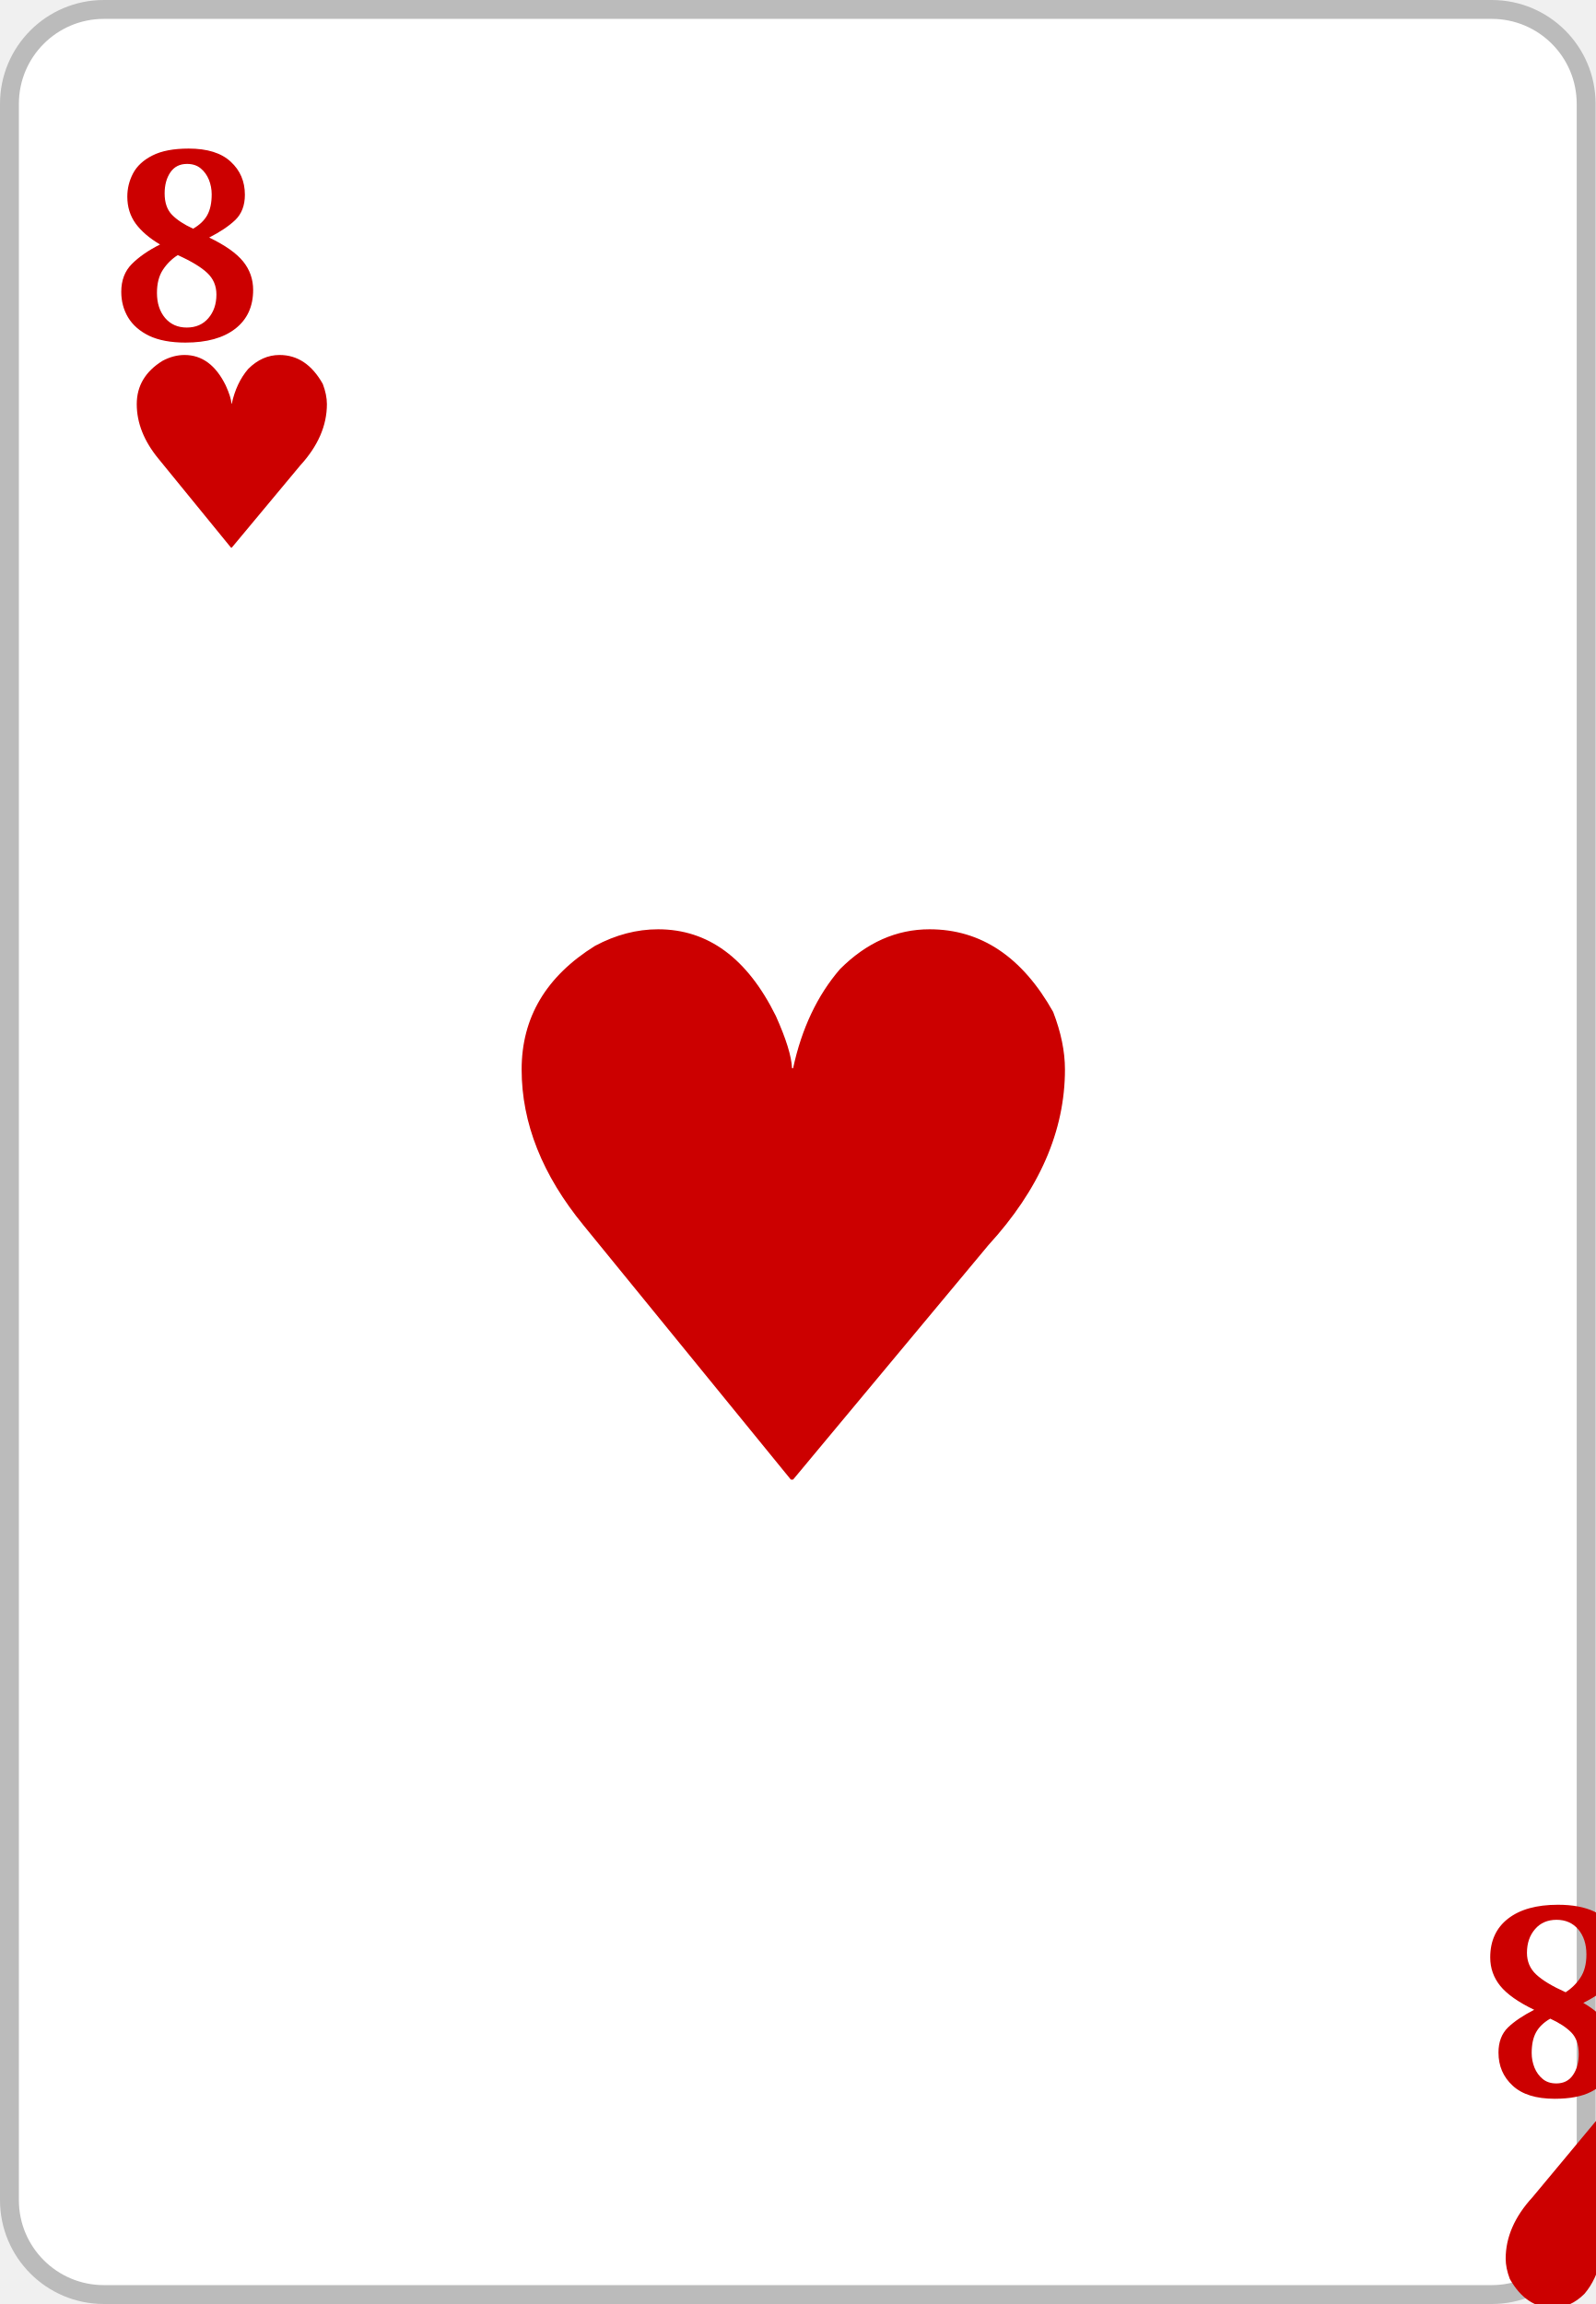
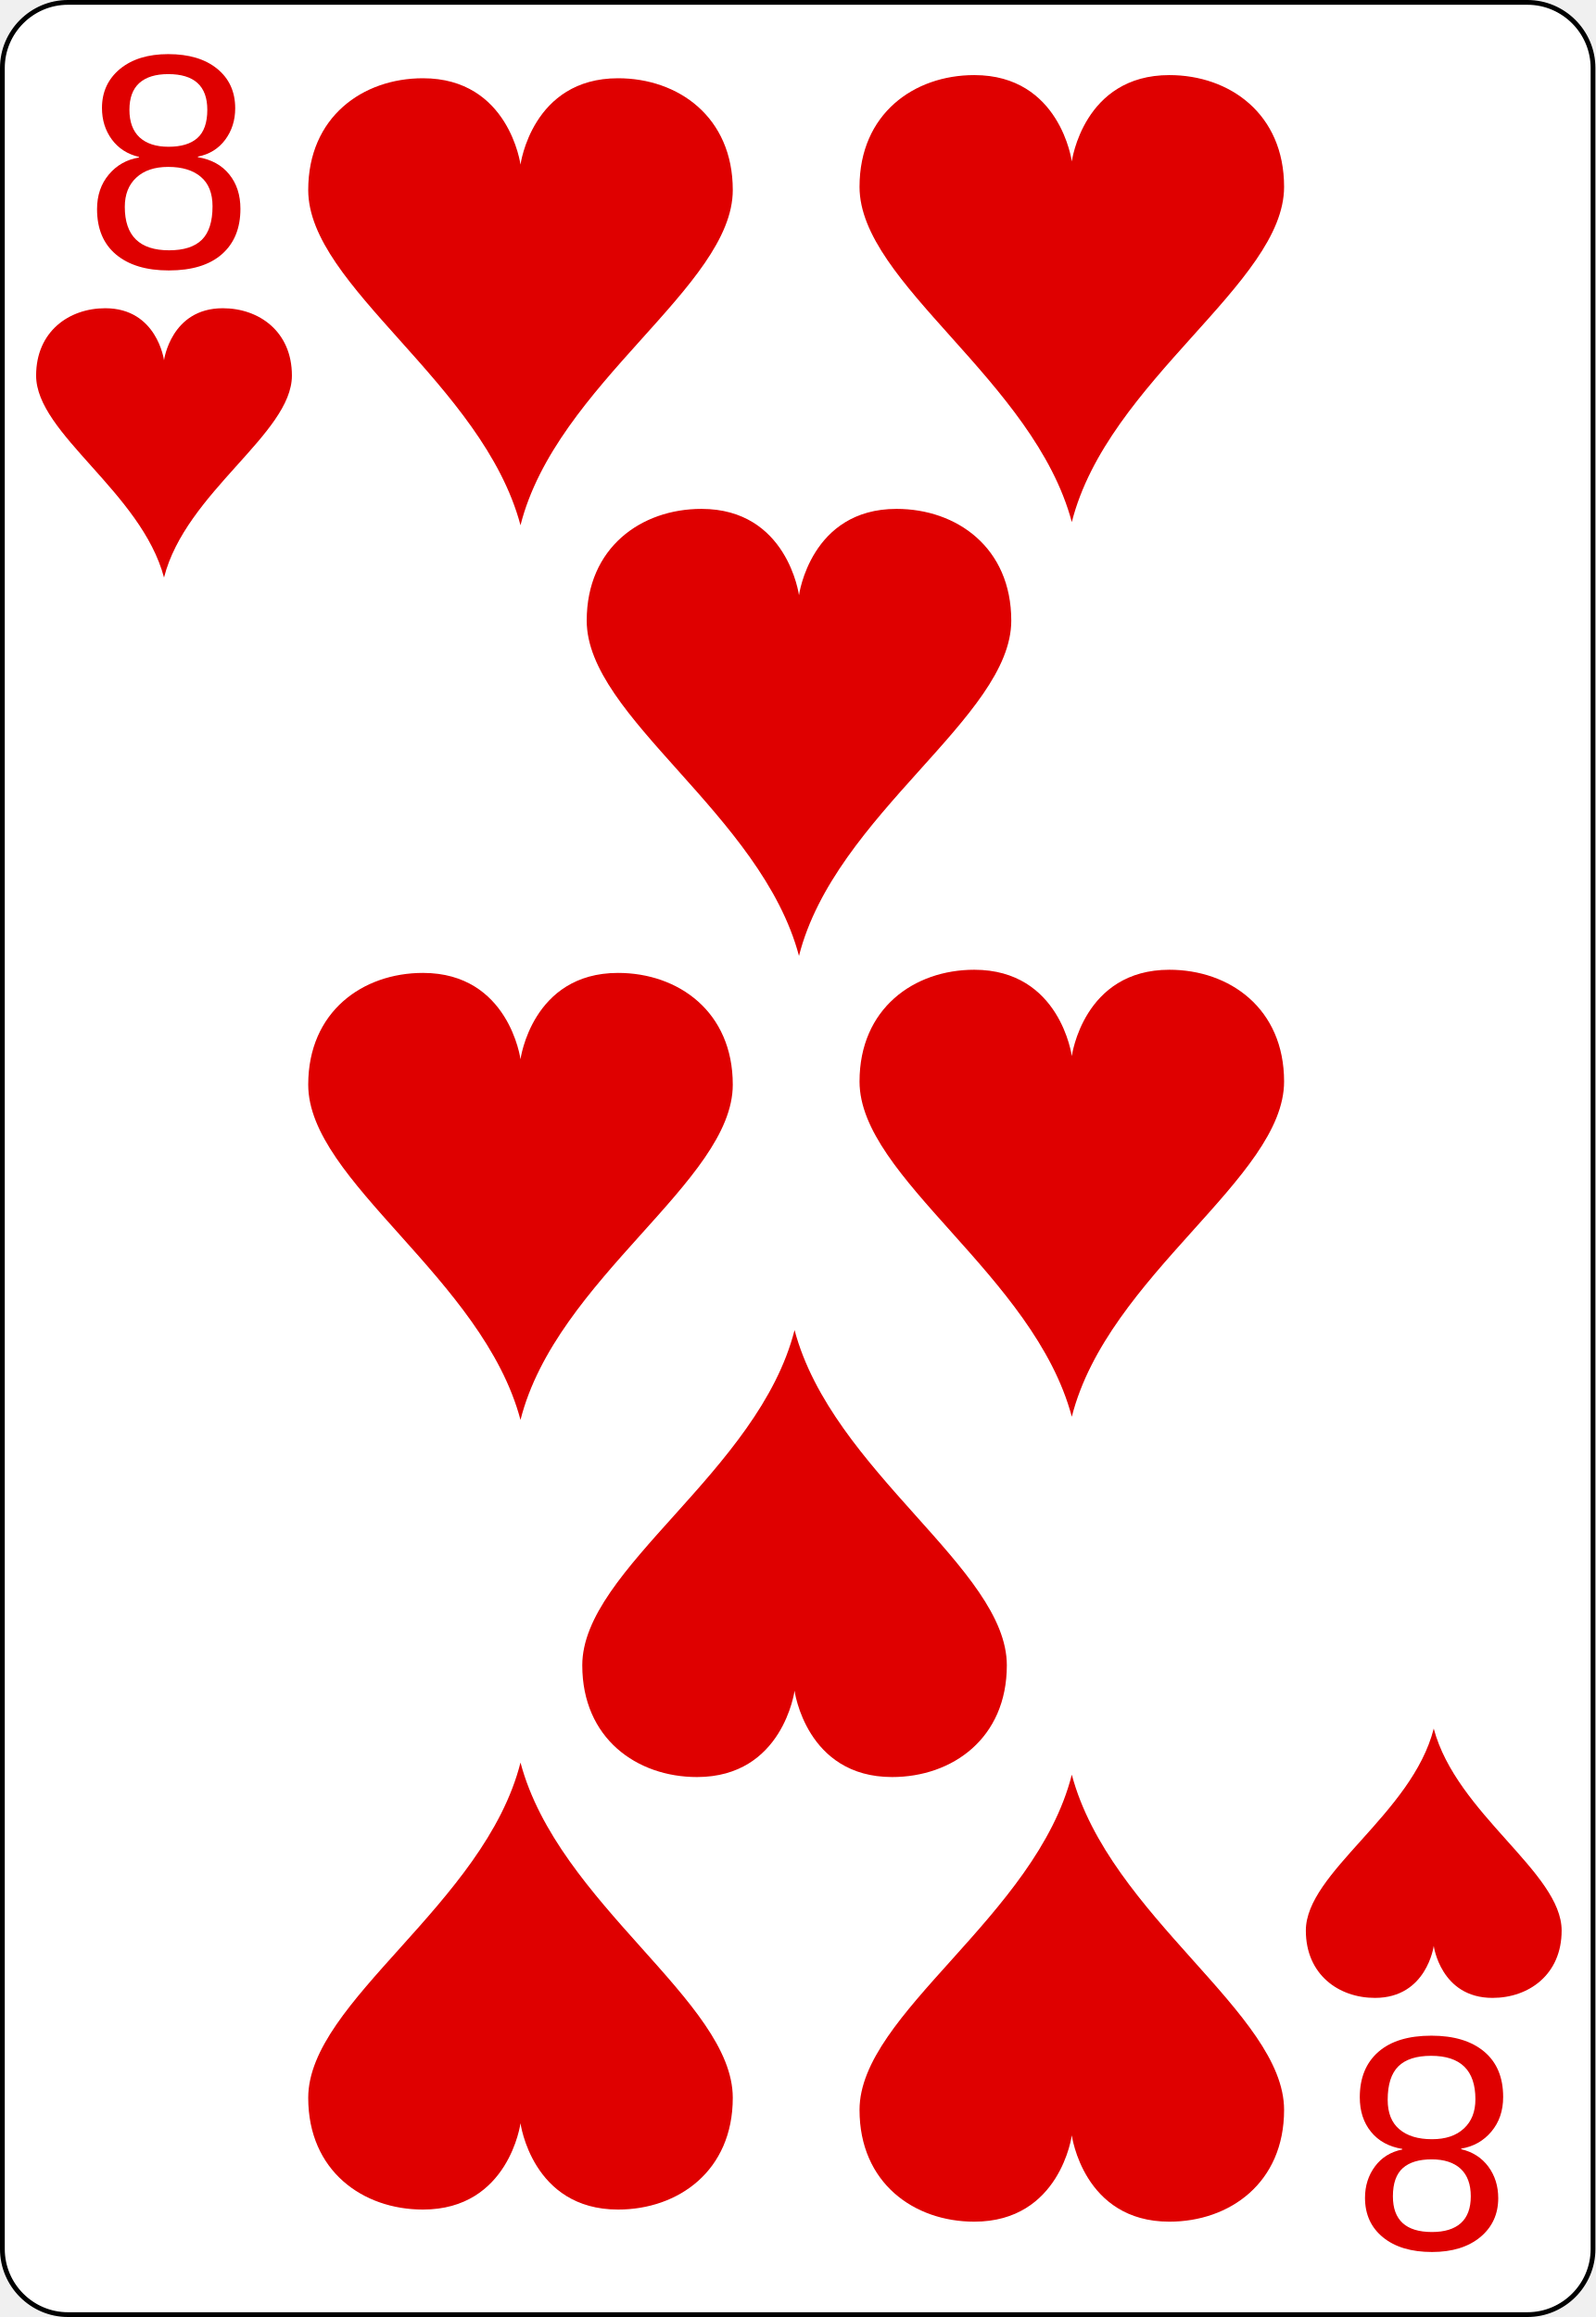
- <svg xmlns="http://www.w3.org/2000/svg" viewBox="0 0 169 244">
-   <rect x="1" y="1" width="167" height="242" rx="10" ry="10" fill="white" stroke="#bbb" stroke-width="2" />
-   <text x="12" y="36" font-family="Georgia,serif" font-size="28" font-weight="bold" fill="#cc0000">8</text>
-   <text x="12" y="58" font-family="Georgia,serif" font-size="28" fill="#cc0000">♥</text>
-   <text x="84" y="134" font-family="Georgia,serif" font-size="80" text-anchor="middle" dominant-baseline="middle" fill="#cc0000">♥</text>
-   <text x="157" y="202" font-family="Georgia,serif" font-size="28" font-weight="bold" fill="#cc0000" text-anchor="end" transform="rotate(180,157,202)">8</text>
-   <text x="157" y="224" font-family="Georgia,serif" font-size="28" fill="#cc0000" text-anchor="end" transform="rotate(180,157,224)">♥</text>
+ <svg xmlns="http://www.w3.org/2000/svg" xmlns:xlink="http://www.w3.org/1999/xlink" width="167.087pt" height="242.667pt" viewBox="0 0 167.087 242.667" xml:space="preserve" id="svg2" version="1.1">
+   <defs id="defs41">
+     <radialGradient xlink:href="#linearGradient3773" id="radialGradient3781" cx="-0.158" cy="-8.835" fx="-0.158" fy="-8.835" r="8" gradientTransform="matrix(-1.584269,-0.02349808,0.03071979,-2.477574,-0.2485638,-26.71351)" gradientUnits="userSpaceOnUse" />
+     <linearGradient id="linearGradient3773">
+       <stop style="stop-color:#000000;stop-opacity:1;" offset="0" id="stop3775" />
+       <stop style="stop-color:#000000;stop-opacity:0.649;" offset="1" id="stop3777" />
+     </linearGradient>
+     <radialGradient xlink:href="#linearGradient3773" id="radialGradient3957" cx="-0.158" cy="-8.835" fx="-0.158" fy="-8.835" r="8" gradientTransform="matrix(-1.584269,-0.02349808,0.03071979,-2.477574,-0.2485638,-26.71351)" gradientUnits="userSpaceOnUse" />
+     <linearGradient id="linearGradient3959">
+       <stop style="stop-color:#000000;stop-opacity:1;" offset="0" id="stop3961" />
+       <stop style="stop-color:#000000;stop-opacity:0.649;" offset="1" id="stop3963" />
+     </linearGradient>
+     <radialGradient r="81.903" fy="509.476" fx="168.025" cy="509.476" cx="168.025" gradientTransform="matrix(1.25656,-0.7774064,0.3366382,0.5361257,-221.2021,359.2426)" gradientUnits="userSpaceOnUse" id="radialGradient3975" xlink:href="#linearGradient3784-4" />
+     <linearGradient id="linearGradient3784-4">
+       <stop style="stop-color:#ffffff;stop-opacity:0.435;" offset="0" id="stop3786-8" />
+       <stop style="stop-color:#000000;stop-opacity:0;" offset="1" id="stop3788-6" />
+     </linearGradient>
+     <radialGradient xlink:href="#linearGradient3784-4-5" id="radialGradient3929" gradientUnits="userSpaceOnUse" gradientTransform="matrix(1.25656,-0.7774064,0.3366382,0.5361257,-221.2021,359.2426)" cx="168.025" cy="509.476" fx="168.025" fy="509.476" r="81.903" />
+     <linearGradient id="linearGradient3784-4-5">
+       <stop style="stop-color:#ffffff;stop-opacity:0.489;" offset="0" id="stop3786-8-0" />
+       <stop style="stop-color:#000000;stop-opacity:0;" offset="1" id="stop3788-6-3" />
+     </linearGradient>
+     <radialGradient xlink:href="#linearGradient3784-4-1" id="radialGradient3927" gradientUnits="userSpaceOnUse" gradientTransform="matrix(1.25656,-0.7774064,0.3366382,0.5361257,-221.2021,359.2426)" cx="168.025" cy="509.476" fx="168.025" fy="509.476" r="81.903" />
+     <linearGradient id="linearGradient3784-4-1">
+       <stop style="stop-color:#ffffff;stop-opacity:0.237;" offset="0" id="stop3786-8-03" />
+       <stop style="stop-color:#000000;stop-opacity:0;" offset="1" id="stop3788-6-6" />
+     </linearGradient>
+     <radialGradient xlink:href="#linearGradient3768" id="radialGradient3776" cx="-0.206" cy="-4.579" fx="-0.206" fy="-4.579" r="8" gradientTransform="matrix(-1,0,0,-1.720176,-0.4120407,-13.02719)" gradientUnits="userSpaceOnUse" />
+     <linearGradient id="linearGradient3768">
+       <stop style="stop-color:#df0000;stop-opacity:1;" offset="0" id="stop3770" />
+       <stop style="stop-color:#df0000;stop-opacity:0.672;" offset="1" id="stop3772" />
+     </linearGradient>
+     <radialGradient r="81.903" fy="511.223" fx="171.487" cy="511.223" cx="171.487" gradientTransform="matrix(1.152989,-0.6739155,0.3948202,0.6754904,-233.6326,270.4008)" gradientUnits="userSpaceOnUse" id="radialGradient4013" xlink:href="#linearGradient3784-4-6" />
+     <linearGradient id="linearGradient3784-4-6">
+       <stop style="stop-color:#ffffff;stop-opacity:0.313;" offset="0" id="stop3786-8-8" />
+       <stop style="stop-color:#000000;stop-opacity:0;" offset="1" id="stop3788-6-8" />
+     </linearGradient>
+     <radialGradient r="81.903" fy="492.632" fx="159.354" cy="492.632" cx="159.354" gradientTransform="matrix(1.089478,-0.715138,0.4464527,0.6562658,-244.9333,290.9185)" gradientUnits="userSpaceOnUse" id="radialGradient4013-8" xlink:href="#linearGradient3784-4-2" />
+     <linearGradient id="linearGradient3784-4-2">
+       <stop style="stop-color:#ffffff;stop-opacity:0.29;" offset="0" id="stop3786-8-1" />
+       <stop style="stop-color:#000000;stop-opacity:0;" offset="1" id="stop3788-6-5" />
+     </linearGradient>
+     <radialGradient r="81.903" fy="492.632" fx="159.354" cy="492.632" cx="159.354" gradientTransform="matrix(1.089478,-0.715138,0.4464527,0.6562658,-244.9333,290.9185)" gradientUnits="userSpaceOnUse" id="radialGradient3073" xlink:href="#linearGradient3784-4-2" />
+   </defs>
+   <g id="Layer_x0020_1" style="fill-rule:nonzero;clip-rule:nonzero;stroke:#000000;stroke-miterlimit:4;">
+     <path style="fill:#FFFFFF;stroke-width:0.5;" d="M166.837,235.548c0,3.777-3.087,6.869-6.871,6.869H7.111c-3.775,0-6.861-3.092-6.861-6.869V7.12C0.25,3.343,3.336,0.25,7.111,0.25h152.855    c3.784,0,6.871,3.093,6.871,6.87v228.428z" id="path5" />
+     <g style="stroke:none;" id="g7">
+       <g id="g9">
+ 				
+ 			</g>
+     </g>
+     <g id="g15">
+ 			
+ 		</g>
+     <g id="g19">
+ 			
+ 		</g>
+     <g style="stroke:none;" id="g23">
+       <g id="g25">
+ 				
+ 			</g>
+     </g>
+     <g style="stroke:none;" id="g31">
+       <g id="g33">
+ 				
+ 			</g>
+     </g>
+   </g>
+   <text xml:space="preserve" style="font-size:32px;font-style:normal;font-weight:normal;line-height:125%;letter-spacing:0px;word-spacing:0px;fill:#df0000;fill-opacity:1;stroke:none;font-family:Bitstream Vera Sans" x="8.775" y="28.013" id="text3788">
+     <tspan id="tspan3790" x="8.775" y="28.013" style="font-style:normal;font-variant:normal;font-weight:normal;font-stretch:normal;fill:#df0000;fill-opacity:1;font-family:Arial;-inkscape-font-specification:Arial">8</tspan>
+   </text>
+   <g transform="matrix(1.674307,0,0,1.566992,17.17751,46.38532)" id="layer1-9-6" style="fill:#df0000;fill-opacity:1">
+     <path style="fill:#df0000;fill-opacity:1" id="hl-8" d="M 3.676,-9 C 0.433,-9 0,-5.523 0,-5.523 0,-5.523 -0.433,-9 -3.676,-9 -5.946,-9 -8,-7.441 -8,-4.5 -8,-0.614 -1.421,3.294 0,9 1.352,3.299 8,-0.614 8,-4.5 8,-7.441 5.946,-9 3.676,-9 z" />
+   </g>
+   <text xml:space="preserve" style="font-size:32px;font-style:normal;font-weight:normal;line-height:125%;letter-spacing:0px;word-spacing:0px;fill:#df0000;fill-opacity:1;stroke:none;font-family:Bitstream Vera Sans" x="-158.818" y="-213.515" id="text3788-4" transform="scale(-1,-1)">
+     <tspan id="tspan3790-3" x="-158.818" y="-213.515" style="font-style:normal;font-variant:normal;font-weight:normal;font-stretch:normal;fill:#df0000;fill-opacity:1;font-family:Arial;-inkscape-font-specification:Arial">8</tspan>
+   </text>
+   <g transform="matrix(-1.674307,0,0,-1.566992,150.156,195.1431)" id="layer1-9-6-5" style="fill:#df0000;fill-opacity:1">
+     <path style="fill:#df0000;fill-opacity:1" id="hl-8-1" d="M 3.676,-9 C 0.433,-9 0,-5.523 0,-5.523 0,-5.523 -0.433,-9 -3.676,-9 -5.946,-9 -8,-7.441 -8,-4.5 -8,-0.614 -1.421,3.294 0,9 1.352,3.299 8,-0.614 8,-4.5 8,-7.441 5.946,-9 3.676,-9 z" />
+   </g>
+   <g transform="matrix(2.779008,0,0,2.600887,54.51227,31.60377)" id="layer1-9-6-8" style="fill:#df0000;fill-opacity:1">
+     <path style="fill:#df0000;fill-opacity:1" id="hl-8-8" d="M 3.676,-9 C 0.433,-9 0,-5.523 0,-5.523 0,-5.523 -0.433,-9 -3.676,-9 -5.946,-9 -8,-7.441 -8,-4.5 -8,-0.614 -1.421,3.294 0,9 1.352,3.299 8,-0.614 8,-4.5 8,-7.441 5.946,-9 3.676,-9 z" />
+   </g>
+   <g transform="matrix(-2.779008,0,0,-2.600887,54.51227,208.0062)" id="layer1-9-6-8-9" style="fill:#df0000;fill-opacity:1">
+     <path style="fill:#df0000;fill-opacity:1" id="hl-8-8-5" d="M 3.676,-9 C 0.433,-9 0,-5.523 0,-5.523 0,-5.523 -0.433,-9 -3.676,-9 -5.946,-9 -8,-7.441 -8,-4.5 -8,-0.614 -1.421,3.294 0,9 1.352,3.299 8,-0.614 8,-4.5 8,-7.441 5.946,-9 3.676,-9 z" />
+   </g>
+   <g transform="matrix(2.779008,0,0,2.600887,54.51227,125.3046)" id="layer1-9-6-8-8" style="fill:#df0000;fill-opacity:1">
+     <path style="fill:#df0000;fill-opacity:1" id="hl-8-8-8" d="M 3.676,-9 C 0.433,-9 0,-5.523 0,-5.523 0,-5.523 -0.433,-9 -3.676,-9 -5.946,-9 -8,-7.441 -8,-4.5 -8,-0.614 -1.421,3.294 0,9 1.352,3.299 8,-0.614 8,-4.5 8,-7.441 5.946,-9 3.676,-9 z" />
+   </g>
+   <g transform="matrix(2.779008,0,0,2.600887,112.2504,31.27278)" id="layer1-9-6-8-88" style="fill:#df0000;fill-opacity:1">
+     <path style="fill:#df0000;fill-opacity:1" id="hl-8-8-4" d="M 3.676,-9 C 0.433,-9 0,-5.523 0,-5.523 0,-5.523 -0.433,-9 -3.676,-9 -5.946,-9 -8,-7.441 -8,-4.5 -8,-0.614 -1.421,3.294 0,9 1.352,3.299 8,-0.614 8,-4.5 8,-7.441 5.946,-9 3.676,-9 z" />
+   </g>
+   <g transform="matrix(-2.779008,0,0,-2.600887,112.2504,209.2752)" id="layer1-9-6-8-9-3" style="fill:#df0000;fill-opacity:1">
+     <path style="fill:#df0000;fill-opacity:1" id="hl-8-8-5-1" d="M 3.676,-9 C 0.433,-9 0,-5.523 0,-5.523 0,-5.523 -0.433,-9 -3.676,-9 -5.946,-9 -8,-7.441 -8,-4.5 -8,-0.614 -1.421,3.294 0,9 1.352,3.299 8,-0.614 8,-4.5 8,-7.441 5.946,-9 3.676,-9 z" />
+   </g>
+   <g transform="matrix(2.779008,0,0,2.600887,112.2504,124.9736)" id="layer1-9-6-8-8-4" style="fill:#df0000;fill-opacity:1">
+     <path style="fill:#df0000;fill-opacity:1" id="hl-8-8-8-9" d="M 3.676,-9 C 0.433,-9 0,-5.523 0,-5.523 0,-5.523 -0.433,-9 -3.676,-9 -5.946,-9 -8,-7.441 -8,-4.5 -8,-0.614 -1.421,3.294 0,9 1.352,3.299 8,-0.614 8,-4.5 8,-7.441 5.946,-9 3.676,-9 z" />
+   </g>
+   <g transform="matrix(2.779008,0,0,2.600887,83.67827,76.70508)" id="layer1-9-6-8-884" style="fill:#df0000;fill-opacity:1">
+     <path style="fill:#df0000;fill-opacity:1" id="hl-8-8-3" d="M 3.676,-9 C 0.433,-9 0,-5.523 0,-5.523 0,-5.523 -0.433,-9 -3.676,-9 -5.946,-9 -8,-7.441 -8,-4.5 -8,-0.614 -1.421,3.294 0,9 1.352,3.299 8,-0.614 8,-4.5 8,-7.441 5.946,-9 3.676,-9 z" />
+   </g>
+   <g transform="matrix(-2.779008,0,0,-2.600887,83.2134,162.7078)" id="layer1-9-6-8-884-8" style="fill:#df0000;fill-opacity:1">
+     <path style="fill:#df0000;fill-opacity:1" id="hl-8-8-3-8" d="M 3.676,-9 C 0.433,-9 0,-5.523 0,-5.523 0,-5.523 -0.433,-9 -3.676,-9 -5.946,-9 -8,-7.441 -8,-4.5 -8,-0.614 -1.421,3.294 0,9 1.352,3.299 8,-0.614 8,-4.5 8,-7.441 5.946,-9 3.676,-9 z" />
+   </g>
</svg>
